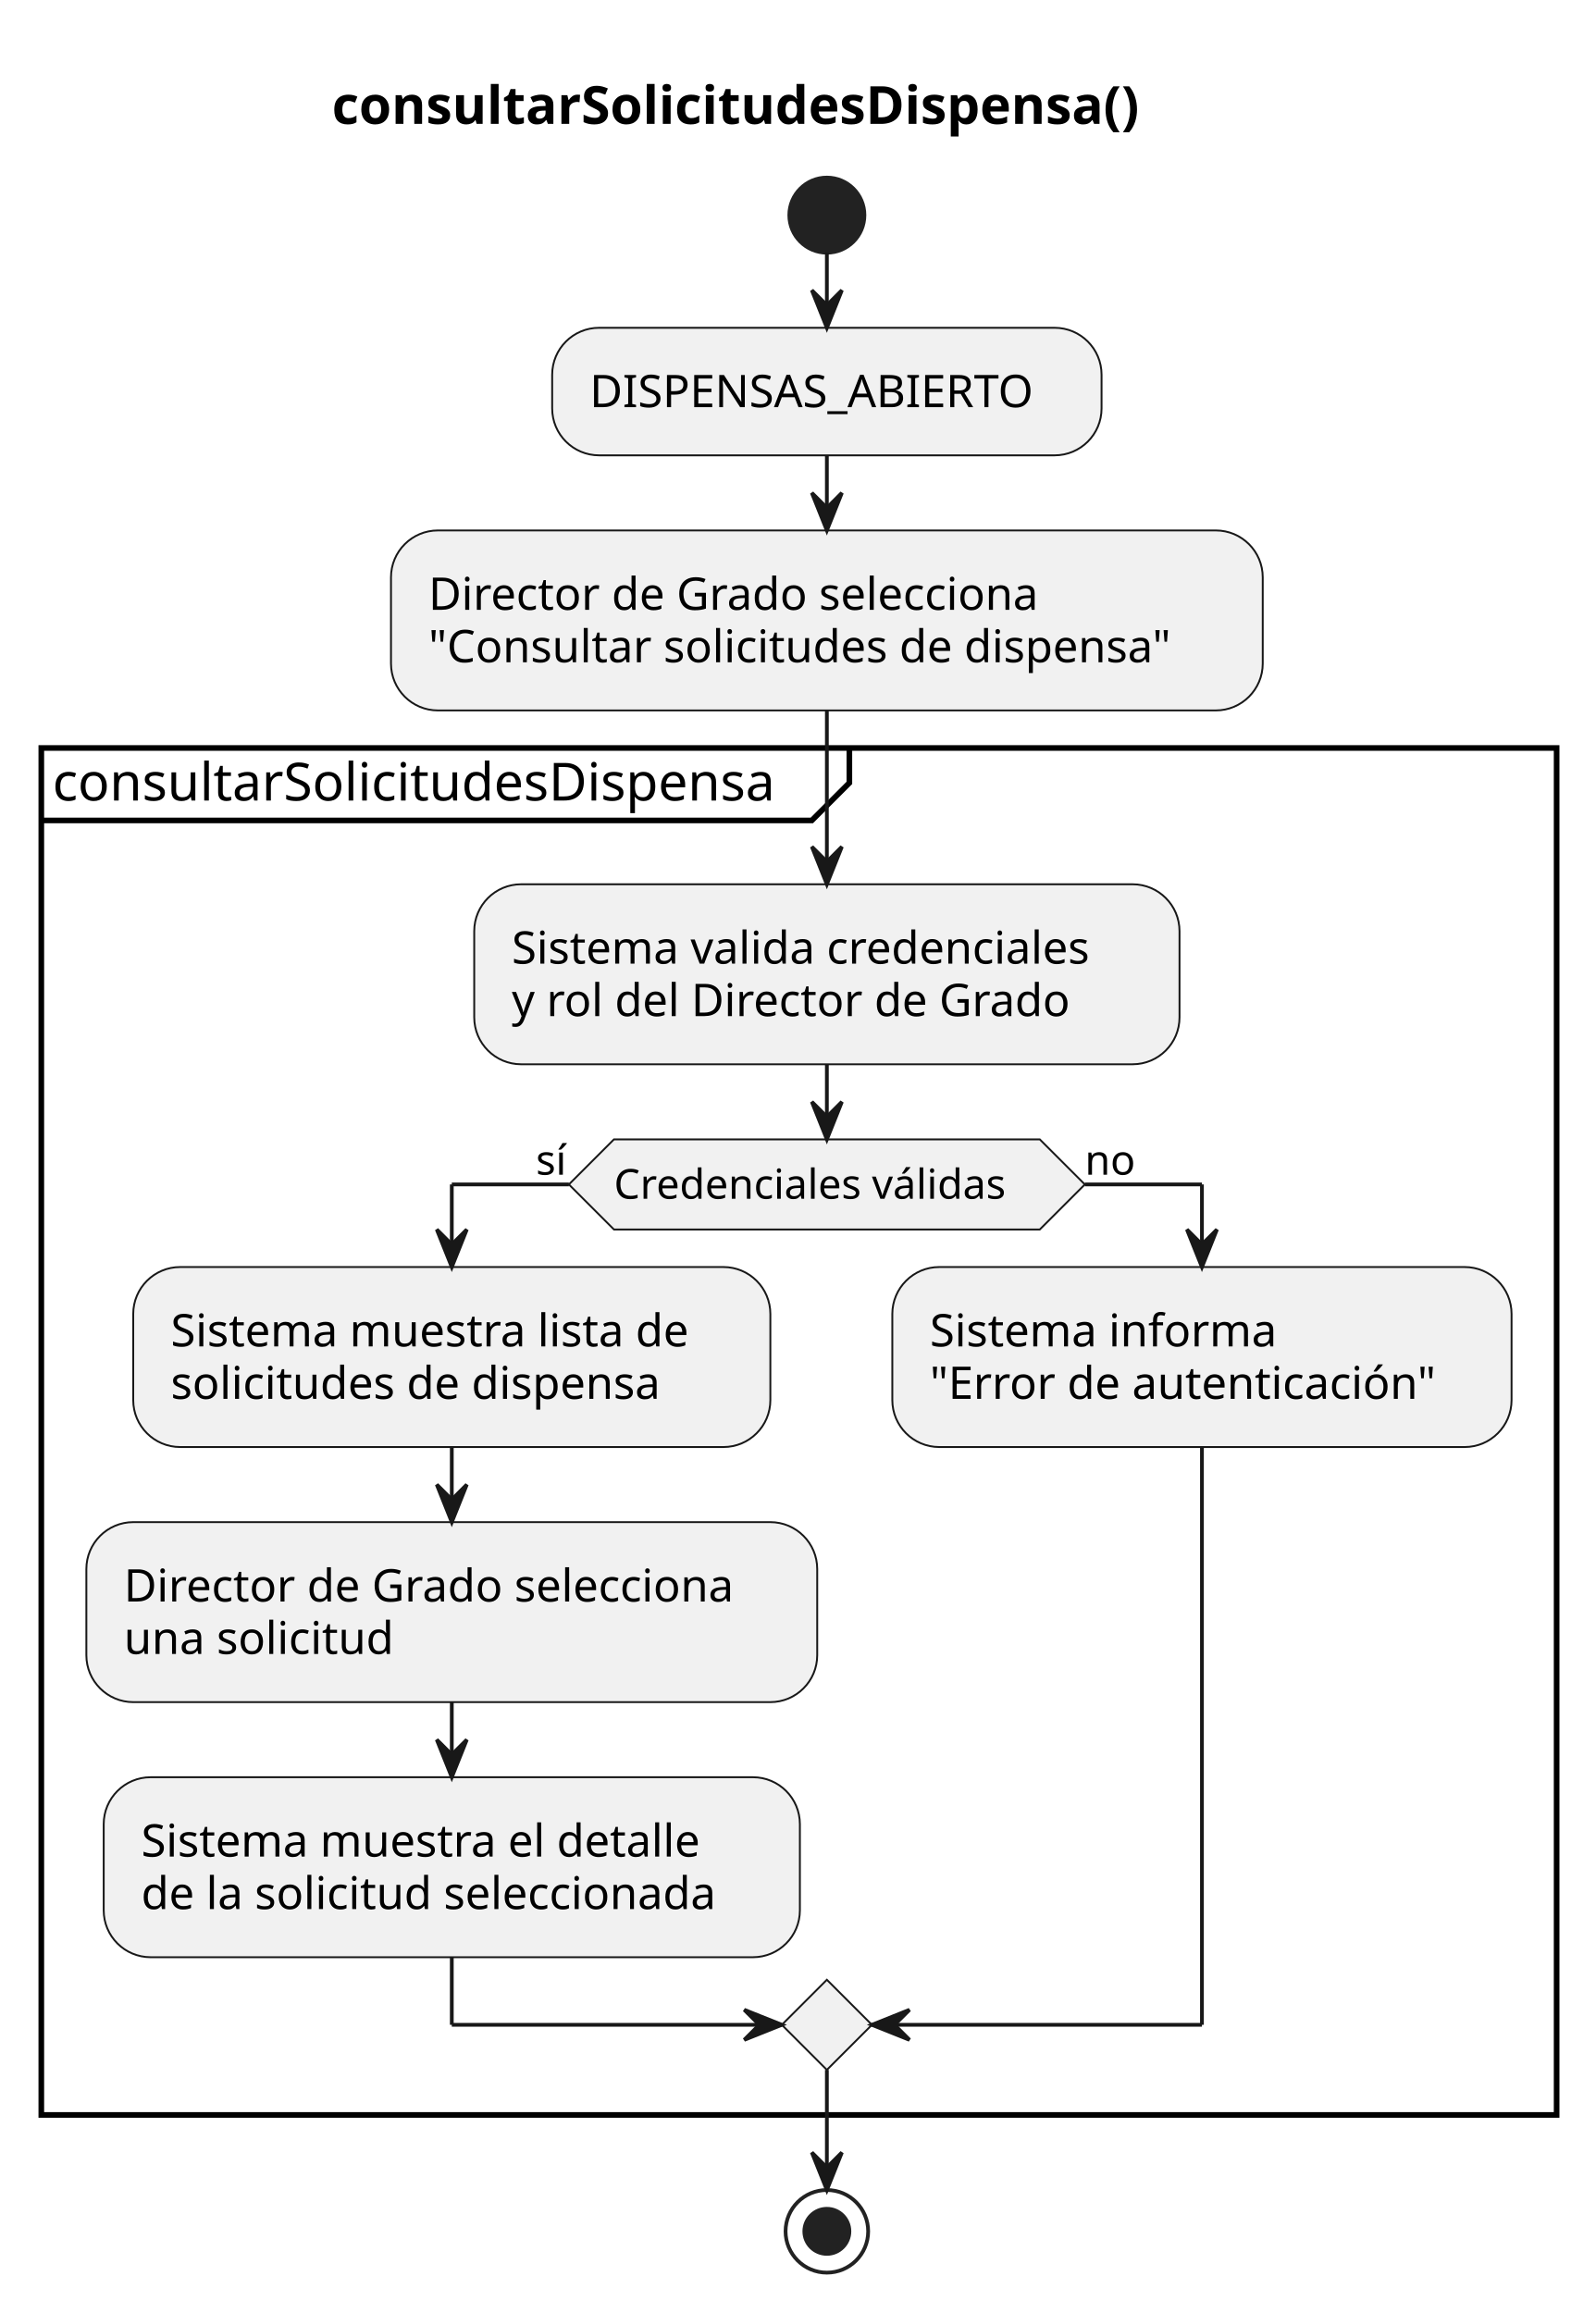
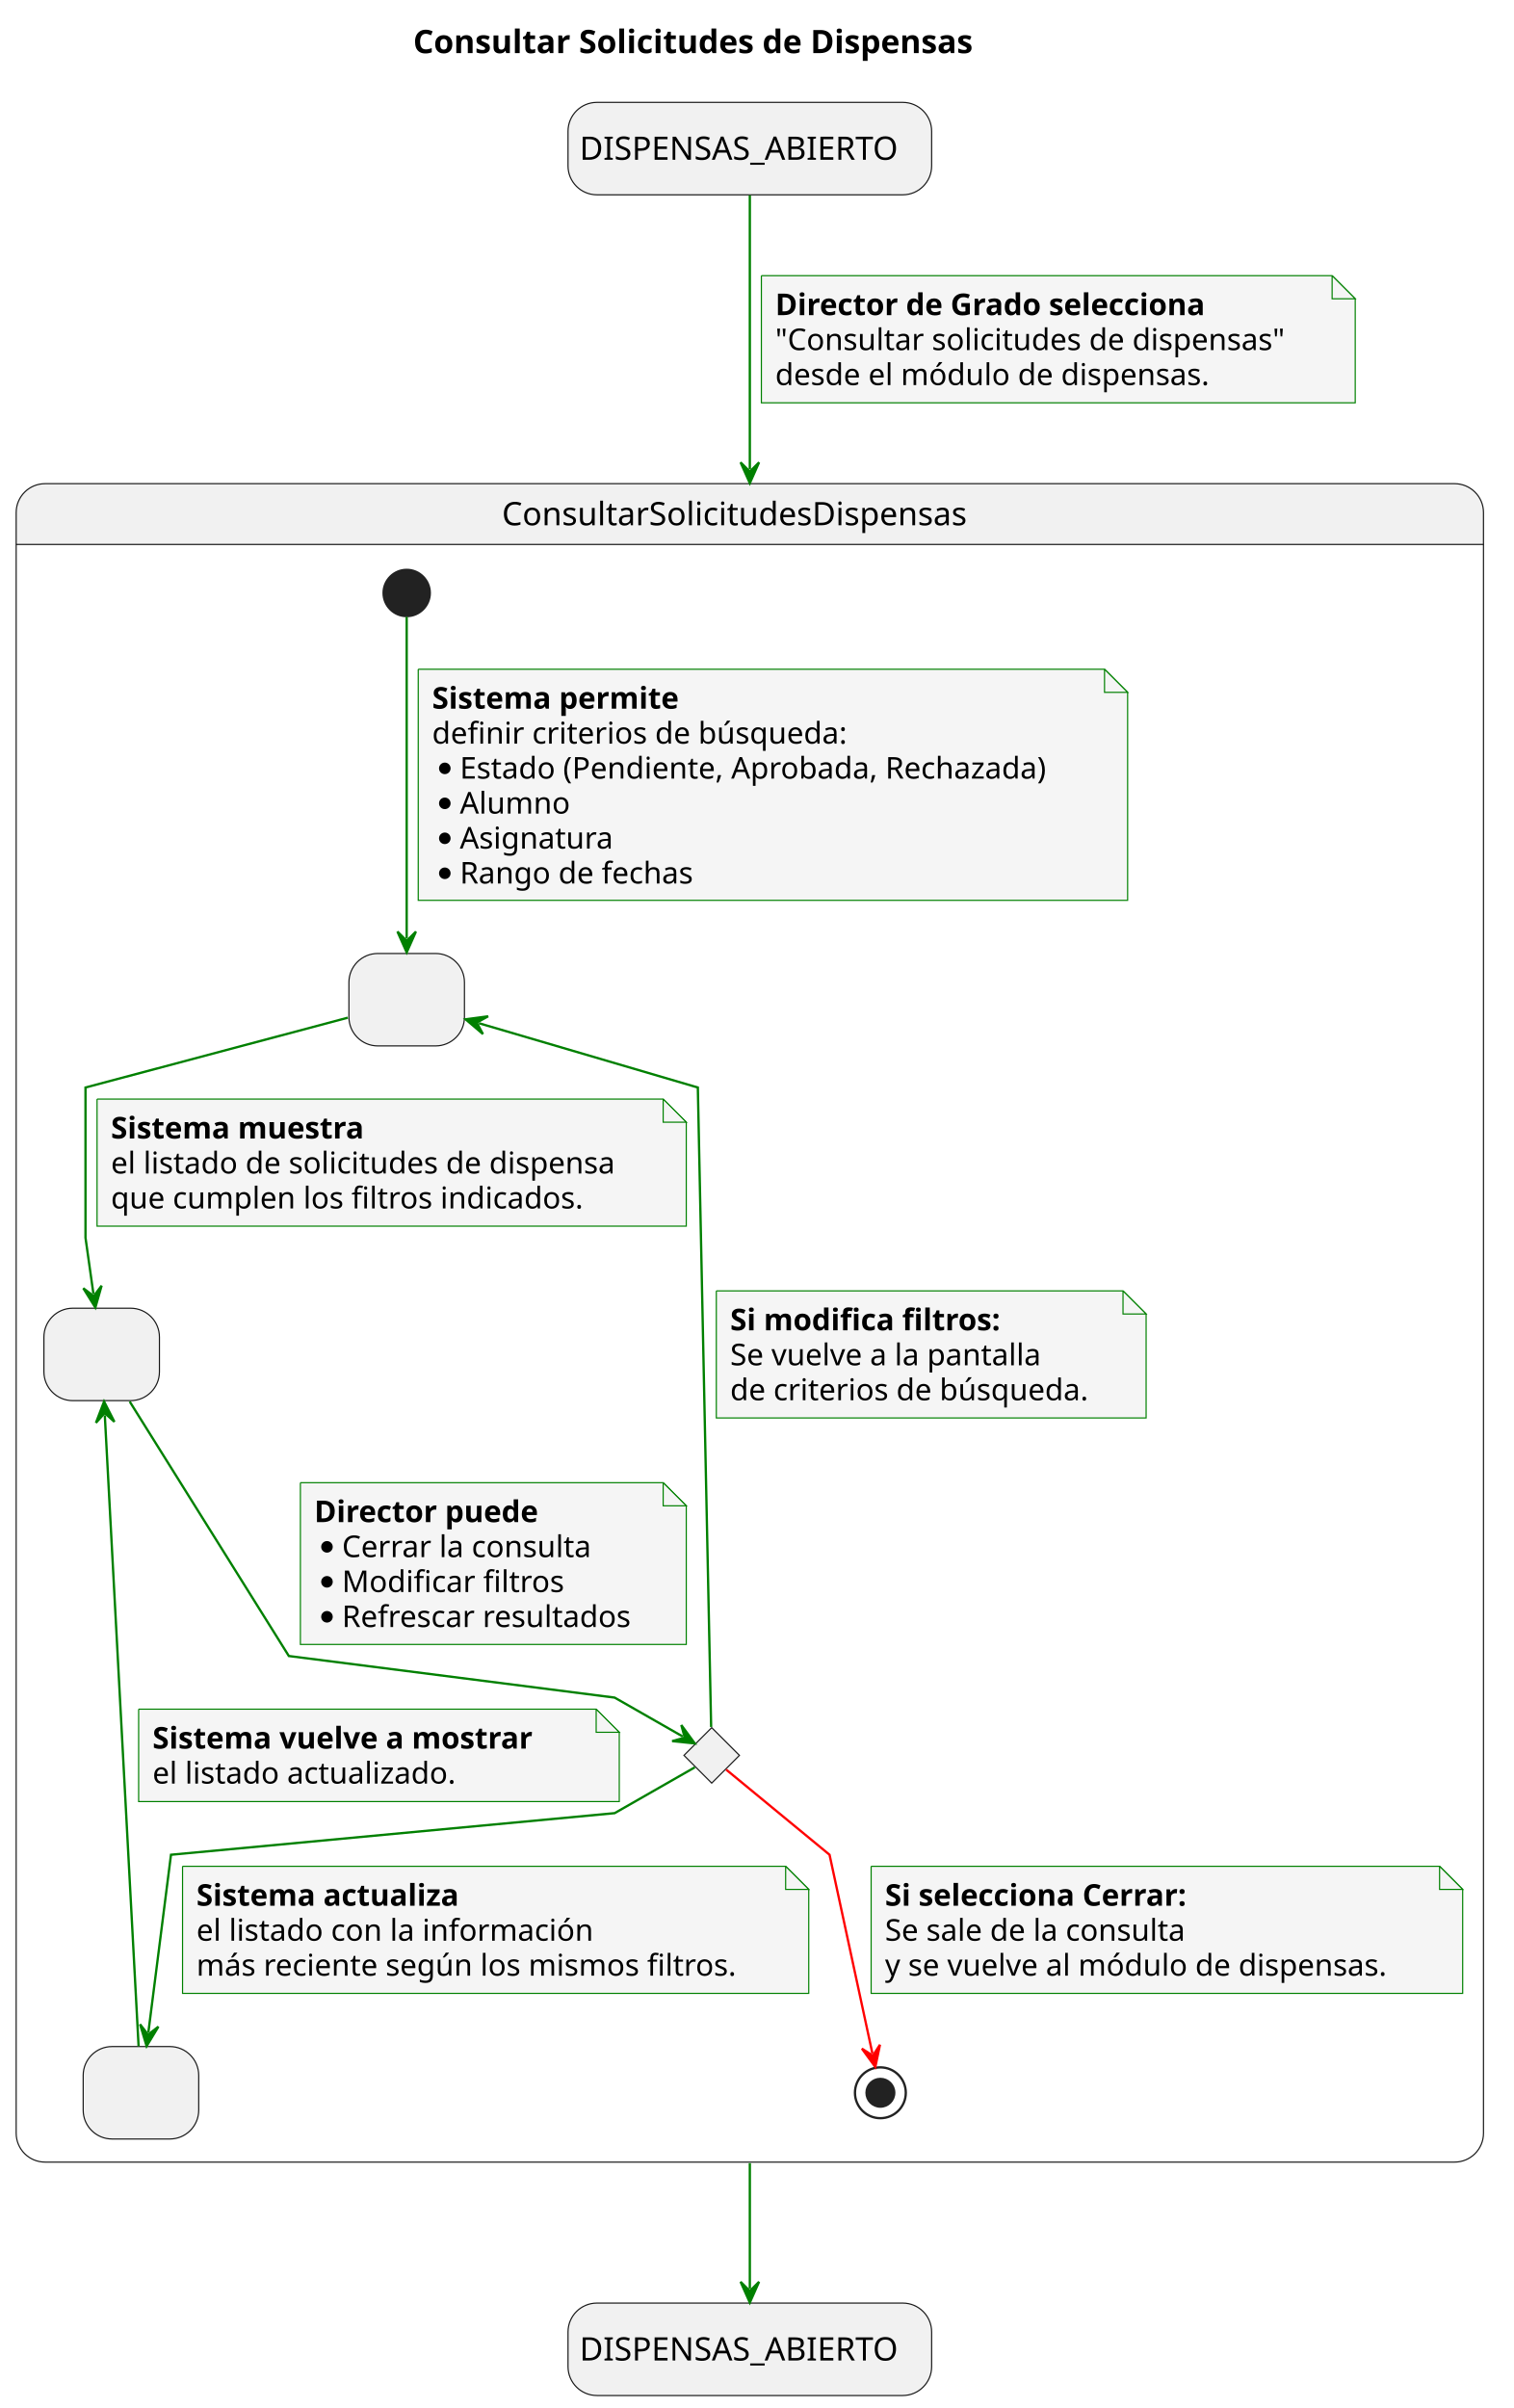
- <svg xmlns="http://www.w3.org/2000/svg" contentStyleType="text/css" data-diagram-type="ACTIVITY" height="616px" preserveAspectRatio="none" style="width:425px;height:616px;background:#FFFFFF;" version="1.1" viewBox="0 0 425 616" width="425px" zoomAndPan="magnify">
+ <svg xmlns="http://www.w3.org/2000/svg" contentStyleType="text/css" data-diagram-type="STATE" height="1042px" preserveAspectRatio="none" style="width:655px;height:1042px;background:#FFFFFF;" version="1.1" viewBox="0 0 655 1042" width="655px" zoomAndPan="magnify">
  <defs />
  <g>
    <g class="title" data-source-line="1">
-       <text fill="#000000" font-family="sans-serif" font-size="14" font-weight="bold" lengthAdjust="spacing" textLength="245.745" x="88.404" y="32.995">consultarSolicitudesDispensa()</text>
+       <text fill="#000000" font-family="sans-serif" font-size="14" font-weight="bold" lengthAdjust="spacing" textLength="277.396" x="178.802" y="22.995">Consultar Solicitudes de Dispensas</text>
    </g>
-     <ellipse cx="220.208" cy="57.297" fill="#222222" rx="10" ry="10" style="stroke:#222222;stroke-width:1;" />
-     <rect fill="#F1F1F1" height="33.969" rx="12.5" ry="12.5" style="stroke:#181818;stroke-width:0.5;" width="146.31" x="147.052" y="87.297" />
-     <text fill="#000000" font-family="sans-serif" font-size="12" lengthAdjust="spacing" textLength="126.311" x="157.052" y="108.436">DISPENSAS_ABIERTO</text>
-     <rect fill="#F1F1F1" height="47.938" rx="12.5" ry="12.5" style="stroke:#181818;stroke-width:0.5;" width="232.162" x="104.126" y="141.266" />
-     <text fill="#000000" font-family="sans-serif" font-size="12" lengthAdjust="spacing" textLength="174.639" x="114.126" y="162.404">Director de Grado selecciona</text>
-     <text fill="#000000" font-family="sans-serif" font-size="12" lengthAdjust="spacing" textLength="212.162" x="114.126" y="176.373">"Consultar solicitudes de dispensa"</text>
-     <rect fill="none" height="364.047" style="stroke:#000000;stroke-width:1.5;" width="403.553" x="11" y="199.203" />
-     <path d="M226.201,199.203 L226.201,208.5 L216.201,218.5 L11,218.5" fill="none" style="stroke:#000000;stroke-width:1.5;" />
-     <text fill="#000000" font-family="sans-serif" font-size="14" lengthAdjust="spacing" textLength="205.201" x="14" y="213.198">consultarSolicitudesDispensa</text>
-     <rect fill="#F1F1F1" height="47.938" rx="12.5" ry="12.5" style="stroke:#181818;stroke-width:0.5;" width="187.83" x="126.293" y="235.5" />
-     <text fill="#000000" font-family="sans-serif" font-size="12" lengthAdjust="spacing" textLength="167.83" x="136.292" y="256.639">Sistema valida credenciales</text>
-     <text fill="#000000" font-family="sans-serif" font-size="12" lengthAdjust="spacing" textLength="160.131" x="136.292" y="270.607">y rol del Director de Grado</text>
-     <polygon fill="#F1F1F1" points="163.505,303.438,276.91,303.438,288.91,315.438,276.91,327.438,163.505,327.438,151.505,315.438,163.505,303.438" style="stroke:#181818;stroke-width:0.5;" />
-     <text fill="#000000" font-family="sans-serif" font-size="11" lengthAdjust="spacing" textLength="113.405" x="163.505" y="319.246">Credenciales válidas</text>
-     <text fill="#000000" font-family="sans-serif" font-size="11" lengthAdjust="spacing" textLength="8.787" x="142.718" y="312.843">sí</text>
-     <text fill="#000000" font-family="sans-serif" font-size="11" lengthAdjust="spacing" textLength="13.702" x="288.91" y="312.843">no</text>
-     <rect fill="#F1F1F1" height="47.938" rx="12.5" ry="12.5" style="stroke:#181818;stroke-width:0.5;" width="169.678" x="35.48" y="337.438" />
-     <text fill="#000000" font-family="sans-serif" font-size="12" lengthAdjust="spacing" textLength="149.678" x="45.48" y="358.576">Sistema muestra lista de</text>
-     <text fill="#000000" font-family="sans-serif" font-size="12" lengthAdjust="spacing" textLength="139.799" x="45.48" y="372.545">solicitudes de dispensa</text>
-     <rect fill="#F1F1F1" height="47.938" rx="12.5" ry="12.5" style="stroke:#181818;stroke-width:0.5;" width="194.639" x="23" y="405.375" />
-     <text fill="#000000" font-family="sans-serif" font-size="12" lengthAdjust="spacing" textLength="174.639" x="33" y="426.514">Director de Grado selecciona</text>
-     <text fill="#000000" font-family="sans-serif" font-size="12" lengthAdjust="spacing" textLength="76.5" x="33" y="440.482">una solicitud</text>
-     <rect fill="#F1F1F1" height="47.938" rx="12.5" ry="12.5" style="stroke:#181818;stroke-width:0.5;" width="185.404" x="27.617" y="473.312" />
-     <text fill="#000000" font-family="sans-serif" font-size="12" lengthAdjust="spacing" textLength="161.525" x="37.617" y="494.451">Sistema muestra el detalle</text>
-     <text fill="#000000" font-family="sans-serif" font-size="12" lengthAdjust="spacing" textLength="165.404" x="37.617" y="508.42">de la solicitud seleccionada</text>
-     <rect fill="#F1F1F1" height="47.938" rx="12.5" ry="12.5" style="stroke:#181818;stroke-width:0.5;" width="164.914" x="237.639" y="337.438" />
-     <text fill="#000000" font-family="sans-serif" font-size="12" lengthAdjust="spacing" textLength="98.631" x="247.639" y="358.576">Sistema informa</text>
-     <text fill="#000000" font-family="sans-serif" font-size="12" lengthAdjust="spacing" textLength="144.914" x="247.639" y="372.545">"Error de autenticación"</text>
-     <polygon fill="#F1F1F1" points="220.208,527.25,232.208,539.25,220.208,551.25,208.208,539.25,220.208,527.25" style="stroke:#181818;stroke-width:0.5;" />
-     <ellipse cx="220.208" cy="594.25" fill="none" rx="11" ry="11" style="stroke:#222222;stroke-width:1;" />
-     <ellipse cx="220.208" cy="594.25" fill="#222222" rx="6" ry="6" style="stroke:#222222;stroke-width:1;" />
-     <line style="stroke:#181818;stroke-width:1;" x1="220.208" x2="220.208" y1="67.297" y2="87.297" />
-     <polygon fill="#181818" points="216.208,77.297,220.208,87.297,224.208,77.297,220.208,81.297" style="stroke:#181818;stroke-width:1;" />
-     <line style="stroke:#181818;stroke-width:1;" x1="220.208" x2="220.208" y1="121.266" y2="141.266" />
-     <polygon fill="#181818" points="216.208,131.266,220.208,141.266,224.208,131.266,220.208,135.266" style="stroke:#181818;stroke-width:1;" />
-     <line style="stroke:#181818;stroke-width:1;" x1="120.319" x2="120.319" y1="385.375" y2="405.375" />
-     <polygon fill="#181818" points="116.319,395.375,120.319,405.375,124.319,395.375,120.319,399.375" style="stroke:#181818;stroke-width:1;" />
-     <line style="stroke:#181818;stroke-width:1;" x1="120.319" x2="120.319" y1="453.312" y2="473.312" />
-     <polygon fill="#181818" points="116.319,463.312,120.319,473.312,124.319,463.312,120.319,467.312" style="stroke:#181818;stroke-width:1;" />
-     <line style="stroke:#181818;stroke-width:1;" x1="151.505" x2="120.319" y1="315.438" y2="315.438" />
-     <line style="stroke:#181818;stroke-width:1;" x1="120.319" x2="120.319" y1="315.438" y2="337.438" />
-     <polygon fill="#181818" points="116.319,327.438,120.319,337.438,124.319,327.438,120.319,331.438" style="stroke:#181818;stroke-width:1;" />
-     <line style="stroke:#181818;stroke-width:1;" x1="288.91" x2="320.096" y1="315.438" y2="315.438" />
-     <line style="stroke:#181818;stroke-width:1;" x1="320.096" x2="320.096" y1="315.438" y2="337.438" />
-     <polygon fill="#181818" points="316.096,327.438,320.096,337.438,324.096,327.438,320.096,331.438" style="stroke:#181818;stroke-width:1;" />
-     <line style="stroke:#181818;stroke-width:1;" x1="120.319" x2="120.319" y1="521.25" y2="539.25" />
-     <line style="stroke:#181818;stroke-width:1;" x1="120.319" x2="208.208" y1="539.25" y2="539.25" />
-     <polygon fill="#181818" points="198.208,535.25,208.208,539.25,198.208,543.25,202.208,539.25" style="stroke:#181818;stroke-width:1;" />
-     <line style="stroke:#181818;stroke-width:1;" x1="320.096" x2="320.096" y1="385.375" y2="539.25" />
-     <line style="stroke:#181818;stroke-width:1;" x1="320.096" x2="232.208" y1="539.25" y2="539.25" />
-     <polygon fill="#181818" points="242.208,535.25,232.208,539.25,242.208,543.25,238.208,539.25" style="stroke:#181818;stroke-width:1;" />
-     <line style="stroke:#181818;stroke-width:1;" x1="220.208" x2="220.208" y1="283.438" y2="303.438" />
-     <polygon fill="#181818" points="216.208,293.438,220.208,303.438,224.208,293.438,220.208,297.438" style="stroke:#181818;stroke-width:1;" />
-     <line style="stroke:#181818;stroke-width:1;" x1="220.208" x2="220.208" y1="189.203" y2="235.5" />
-     <polygon fill="#181818" points="216.208,225.5,220.208,235.5,224.208,225.5,220.208,229.5" style="stroke:#181818;stroke-width:1;" />
-     <line style="stroke:#181818;stroke-width:1;" x1="220.208" x2="220.208" y1="551.25" y2="583.25" />
-     <polygon fill="#181818" points="216.208,573.25,220.208,583.25,224.208,573.25,220.208,577.25" style="stroke:#181818;stroke-width:1;" />
+     <rect fill="#F1F1F1" height="40" rx="12.5" ry="12.5" style="stroke:#181818;stroke-width:0.5;" width="157.362" x="245.82" y="44.297" />
+     <text fill="#000000" font-family="sans-serif" font-size="14" lengthAdjust="spacing" textLength="147.362" x="250.82" y="69.144">DISPENSAS_ABIERTO</text>
+     <rect fill="#F1F1F1" height="40" rx="12.5" ry="12.5" style="stroke:#181818;stroke-width:0.5;" width="157.362" x="245.82" y="996.597" />
+     <text fill="#000000" font-family="sans-serif" font-size="14" lengthAdjust="spacing" textLength="147.362" x="250.82" y="1021.444">DISPENSAS_ABIERTO</text>
+     <path d="M19.5,209.297 L629.5,209.297 A12.5,12.5 0 0 1 642,221.797 L642,235.594 L7,235.594 L7,221.797 A12.5,12.5 0 0 1 19.5,209.297" fill="#F1F1F1" />
+     <rect fill="none" height="726.297" rx="12.5" ry="12.5" style="stroke:#181818;stroke-width:0.5;" width="635" x="7" y="209.297" />
+     <line style="stroke:#181818;stroke-width:0.5;" x1="7" x2="642" y1="235.594" y2="235.594" />
+     <text fill="#000000" font-family="sans-serif" font-size="14" lengthAdjust="spacing" textLength="214.573" x="217.213" y="227.292">ConsultarSolicitudesDispensas</text>
+     <rect fill="#F1F1F1" height="40" rx="12.5" ry="12.5" style="stroke:#181818;stroke-width:0.5;" width="50" x="151" y="412.594" />
+     <text fill="#000000" font-family="sans-serif" font-size="14" lengthAdjust="spacing" textLength="4.45" x="173.775" y="437.44"> </text>
+     <rect fill="#F1F1F1" height="40" rx="12.5" ry="12.5" style="stroke:#181818;stroke-width:0.5;" width="50" x="19" y="566.094" />
+     <text fill="#000000" font-family="sans-serif" font-size="14" lengthAdjust="spacing" textLength="4.45" x="41.775" y="590.94"> </text>
+     <g class="entity" data-entity="FinalizarOpciones" data-uid="ent0007" id="entity_FinalizarOpciones">
+       <polygon fill="#F1F1F1" points="308,747.594,320,759.594,308,771.594,296,759.594,308,747.594" style="stroke:#181818;stroke-width:0.5;" />
+     </g>
+     <rect fill="#F1F1F1" height="40" rx="12.5" ry="12.5" style="stroke:#181818;stroke-width:0.5;" width="50" x="36" y="885.594" />
+     <text fill="#000000" font-family="sans-serif" font-size="14" lengthAdjust="spacing" textLength="4.45" x="58.775" y="910.44"> </text>
+     <ellipse cx="176" cy="256.594" fill="#222222" rx="10" ry="10" style="stroke:#222222;stroke-width:1;" />
+     <ellipse cx="381" cy="905.594" fill="none" rx="11" ry="11" style="stroke:#222222;stroke-width:1;" />
+     <ellipse cx="381" cy="905.594" fill="#222222" rx="6" ry="6" style="stroke:#222222;stroke-width:1;" />
+     <g class="link" data-entity-1=".start.ConsultarSolicitudesDispensas" data-entity-2="DefinirFiltros" data-link-type="dependency" data-source-line="28" data-uid="lnk4" id="link_.start.ConsultarSolicitudesDispensas_DefinirFiltros">
+       <path d="M176,266.944 C176,294.334 176,368.764 176,406.124" fill="none" id="*start*ConsultarSolicitudesDispensas-to-DefinirFiltros" style="stroke:#008000;stroke-width:1;" />
+       <polygon fill="#008000" points="176,412.124,180,403.124,176,407.124,172,403.124,176,412.124" style="stroke:#008000;stroke-width:1;" />
+       <path d="M181,289.594 L181,389.594 L488,389.594 L488,299.594 L478,289.594 L181,289.594" fill="#F5F5F5" style="stroke:#008000;stroke-width:0.5;" />
+       <path d="M478,289.594 L478,299.594 L488,299.594 L478,289.594" fill="#F5F5F5" style="stroke:#008000;stroke-width:0.5;" />
+       <text fill="#000000" font-family="sans-serif" font-size="13" font-weight="bold" lengthAdjust="spacing" textLength="120.999" x="187" y="306.661">Sistema permite</text>
+       <text fill="#000000" font-family="sans-serif" font-size="13" lengthAdjust="spacing" textLength="191.515" x="187" y="321.793">definir criterios de búsqueda:</text>
+       <ellipse cx="192.5" cy="332.492" fill="#000000" rx="2.5" ry="2.5" />
+       <text fill="#000000" font-family="sans-serif" font-size="13" lengthAdjust="spacing" textLength="274.606" x="199" y="336.926">Estado (Pendiente, Aprobada, Rechazada)</text>
+       <ellipse cx="192.5" cy="347.625" fill="#000000" rx="2.5" ry="2.5" />
+       <text fill="#000000" font-family="sans-serif" font-size="13" lengthAdjust="spacing" textLength="49.601" x="199" y="352.059">Alumno</text>
+       <ellipse cx="192.5" cy="362.758" fill="#000000" rx="2.5" ry="2.5" />
+       <text fill="#000000" font-family="sans-serif" font-size="13" lengthAdjust="spacing" textLength="70.383" x="199" y="367.192">Asignatura</text>
+       <ellipse cx="192.5" cy="377.891" fill="#000000" rx="2.5" ry="2.5" />
+       <text fill="#000000" font-family="sans-serif" font-size="13" lengthAdjust="spacing" textLength="108.659" x="199" y="382.325">Rango de fechas</text>
+     </g>
+     <g class="link" data-entity-1="DefinirFiltros" data-entity-2="MostrarListado" data-link-type="dependency" data-source-line="39" data-uid="lnk5" id="link_DefinirFiltros_MostrarListado">
+       <path d="M150.51,440.384 C110.38,451.064 37,470.594 37,470.594 C37,470.594 37,535.594 37,535.594 C37,535.594 38.472,545.972 40.432,559.872" fill="none" id="DefinirFiltros-to-MostrarListado" style="stroke:#008000;stroke-width:1;" />
+       <polygon fill="#008000" points="41.27,565.814,43.974,556.343,40.572,560.863,36.053,557.46,41.27,565.814" style="stroke:#008000;stroke-width:1;" />
+       <path d="M42,475.594 L42,530.594 L297,530.594 L297,485.594 L287,475.594 L42,475.594" fill="#F5F5F5" style="stroke:#008000;stroke-width:0.5;" />
+       <path d="M287,475.594 L287,485.594 L297,485.594 L287,475.594" fill="#F5F5F5" style="stroke:#008000;stroke-width:0.5;" />
+       <text fill="#000000" font-family="sans-serif" font-size="13" font-weight="bold" lengthAdjust="spacing" textLength="124.186" x="48" y="492.661">Sistema muestra</text>
+       <text fill="#000000" font-family="sans-serif" font-size="13" lengthAdjust="spacing" textLength="234.971" x="48" y="507.793">el listado de solicitudes de dispensa</text>
+       <text fill="#000000" font-family="sans-serif" font-size="13" lengthAdjust="spacing" textLength="218.417" x="48" y="522.926">que cumplen los filtros indicados.</text>
+     </g>
+     <g class="link" data-entity-1="MostrarListado" data-entity-2="FinalizarOpciones" data-link-type="dependency" data-source-line="47" data-uid="lnk6" id="link_MostrarListado_FinalizarOpciones">
+       <path d="M56.13,606.484 C78.72,642.604 125,716.594 125,716.594 C125,716.594 266,734.594 266,734.594 C266,734.594 283.442,744.555 295.472,751.435" fill="none" id="MostrarListado-to-FinalizarOpciones" style="stroke:#008000;stroke-width:1;" />
+       <polygon fill="#008000" points="300.68,754.414,294.853,746.473,296.34,751.932,290.882,753.418,300.68,754.414" style="stroke:#008000;stroke-width:1;" />
+       <path d="M130,641.594 L130,711.594 L297,711.594 L297,651.594 L287,641.594 L130,641.594" fill="#F5F5F5" style="stroke:#008000;stroke-width:0.5;" />
+       <path d="M287,641.594 L287,651.594 L297,651.594 L287,641.594" fill="#F5F5F5" style="stroke:#008000;stroke-width:0.5;" />
+       <text fill="#000000" font-family="sans-serif" font-size="13" font-weight="bold" lengthAdjust="spacing" textLength="109.764" x="136" y="658.661">Director puede</text>
+       <ellipse cx="141.5" cy="669.359" fill="#000000" rx="2.5" ry="2.5" />
+       <text fill="#000000" font-family="sans-serif" font-size="13" lengthAdjust="spacing" textLength="115.946" x="148" y="673.793">Cerrar la consulta</text>
+       <ellipse cx="141.5" cy="684.492" fill="#000000" rx="2.5" ry="2.5" />
+       <text fill="#000000" font-family="sans-serif" font-size="13" lengthAdjust="spacing" textLength="100.782" x="148" y="688.926">Modificar filtros</text>
+       <ellipse cx="141.5" cy="699.625" fill="#000000" rx="2.5" ry="2.5" />
+       <text fill="#000000" font-family="sans-serif" font-size="13" lengthAdjust="spacing" textLength="134.323" x="148" y="704.059">Refrescar resultados</text>
+     </g>
+     <g class="link" data-entity-1="FinalizarOpciones" data-entity-2=".end.ConsultarSolicitudesDispensas" data-link-type="dependency" data-source-line="56" data-uid="lnk8" id="link_FinalizarOpciones_.end.ConsultarSolicitudesDispensas">
+       <path d="M314.25,765.744 C327.87,776.964 359,802.594 359,802.594 C359,802.594 371.986,862.778 377.546,888.578" fill="none" id="FinalizarOpciones-to-*end*ConsultarSolicitudesDispensas" style="stroke:#FF0000;stroke-width:1;" />
+       <polygon fill="#FF0000" points="378.81,894.444,380.824,884.803,377.757,889.556,373.004,886.488,378.81,894.444" style="stroke:#FF0000;stroke-width:1;" />
+       <path d="M377,807.594 L377,862.594 L633,862.594 L633,817.594 L623,807.594 L377,807.594" fill="#F5F5F5" style="stroke:#008000;stroke-width:0.5;" />
+       <path d="M623,807.594 L623,817.594 L633,817.594 L623,807.594" fill="#F5F5F5" style="stroke:#008000;stroke-width:0.5;" />
+       <text fill="#000000" font-family="sans-serif" font-size="13" font-weight="bold" lengthAdjust="spacing" textLength="151.087" x="383" y="824.661">Si selecciona Cerrar:</text>
+       <text fill="#000000" font-family="sans-serif" font-size="13" lengthAdjust="spacing" textLength="141.984" x="383" y="839.793">Se sale de la consulta</text>
+       <text fill="#000000" font-family="sans-serif" font-size="13" lengthAdjust="spacing" textLength="235.765" x="383" y="854.926">y se vuelve al módulo de dispensas.</text>
+     </g>
+     <g class="link" data-entity-1="FinalizarOpciones" data-entity-2="DefinirFiltros" data-link-type="dependency" data-source-line="64" data-uid="lnk9" id="link_FinalizarOpciones_DefinirFiltros">
+       <path d="M307.76,747.304 C306.66,694.054 302,470.594 302,470.594 C302,470.594 244.077,453.584 207.257,442.774" fill="none" id="FinalizarOpciones-to-DefinirFiltros" style="stroke:#008000;stroke-width:1;" />
+       <polygon fill="#008000" points="201.5,441.084,209.009,447.457,206.298,442.492,211.262,439.781,201.5,441.084" style="stroke:#008000;stroke-width:1;" />
+       <path d="M310,558.594 L310,613.594 L496,613.594 L496,568.594 L486,558.594 L310,558.594" fill="#F5F5F5" style="stroke:#008000;stroke-width:0.5;" />
+       <path d="M486,558.594 L486,568.594 L496,568.594 L486,558.594" fill="#F5F5F5" style="stroke:#008000;stroke-width:0.5;" />
+       <text fill="#000000" font-family="sans-serif" font-size="13" font-weight="bold" lengthAdjust="spacing" textLength="134.761" x="316" y="575.661">Si modifica filtros:</text>
+       <text fill="#000000" font-family="sans-serif" font-size="13" lengthAdjust="spacing" textLength="148.269" x="316" y="590.793">Se vuelve a la pantalla</text>
+       <text fill="#000000" font-family="sans-serif" font-size="13" lengthAdjust="spacing" textLength="165.883" x="316" y="605.926">de criterios de búsqueda.</text>
+     </g>
+     <g class="link" data-entity-1="FinalizarOpciones" data-entity-2="RefrescarResultados" data-link-type="dependency" data-source-line="72" data-uid="lnk10" id="link_FinalizarOpciones_RefrescarResultados">
+       <path d="M300.68,764.774 C288.65,771.654 266,784.594 266,784.594 C266,784.594 74,802.594 74,802.594 C74,802.594 67.968,849.912 64.208,879.452" fill="none" id="FinalizarOpciones-to-RefrescarResultados" style="stroke:#008000;stroke-width:1;" />
+       <polygon fill="#008000" points="63.45,885.404,68.554,876.981,64.081,880.444,60.618,875.971,63.45,885.404" style="stroke:#008000;stroke-width:1;" />
+       <path d="M79,807.594 L79,862.594 L350,862.594 L350,817.594 L340,807.594 L79,807.594" fill="#F5F5F5" style="stroke:#008000;stroke-width:0.5;" />
+       <path d="M340,807.594 L340,817.594 L350,817.594 L340,807.594" fill="#F5F5F5" style="stroke:#008000;stroke-width:0.5;" />
+       <text fill="#000000" font-family="sans-serif" font-size="13" font-weight="bold" lengthAdjust="spacing" textLength="129.403" x="85" y="824.661">Sistema actualiza</text>
+       <text fill="#000000" font-family="sans-serif" font-size="13" lengthAdjust="spacing" textLength="183.631" x="85" y="839.793">el listado con la información</text>
+       <text fill="#000000" font-family="sans-serif" font-size="13" lengthAdjust="spacing" textLength="250.878" x="85" y="854.926">más reciente según los mismos filtros.</text>
+     </g>
+     <g class="link" data-entity-1="RefrescarResultados" data-entity-2="MostrarListado" data-link-type="dependency" data-source-line="81" data-uid="lnk11" id="link_RefrescarResultados_MostrarListado">
+       <path d="M59.98,885.464 C56.95,828.974 48.401,669.285 45.361,612.465" fill="none" id="RefrescarResultados-to-MostrarListado" style="stroke:#008000;stroke-width:1;" />
+       <polygon fill="#008000" points="45.04,606.474,41.526,615.675,45.307,611.467,49.515,615.247,45.04,606.474" style="stroke:#008000;stroke-width:1;" />
+       <path d="M60,739.594 L60,779.594 L268,779.594 L268,749.594 L258,739.594 L60,739.594" fill="#F5F5F5" style="stroke:#008000;stroke-width:0.5;" />
+       <path d="M258,739.594 L258,749.594 L268,749.594 L258,739.594" fill="#F5F5F5" style="stroke:#008000;stroke-width:0.5;" />
+       <text fill="#000000" font-family="sans-serif" font-size="13" font-weight="bold" lengthAdjust="spacing" textLength="187.573" x="66" y="756.661">Sistema vuelve a mostrar</text>
+       <text fill="#000000" font-family="sans-serif" font-size="13" lengthAdjust="spacing" textLength="141.908" x="66" y="771.793">el listado actualizado.</text>
+     </g>
+     <g class="link" data-entity-1="startState" data-entity-2="ConsultarSolicitudesDispensas" data-link-type="dependency" data-source-line="15" data-uid="lnk2" id="link_startState_ConsultarSolicitudesDispensas">
+       <path d="M324.5,84.527 C324.5,109.077 324.5,148.947 324.5,203.077" fill="none" id="startState-to-ConsultarSolicitudesDispensas" style="stroke:#008000;stroke-width:1;" />
+       <polygon fill="#008000" points="324.5,209.077,328.5,200.077,324.5,204.077,320.5,200.077,324.5,209.077" style="stroke:#008000;stroke-width:1;" />
+       <path d="M329.5,119.297 L329.5,174.297 L586.5,174.297 L586.5,129.297 L576.5,119.297 L329.5,119.297" fill="#F5F5F5" style="stroke:#008000;stroke-width:0.5;" />
+       <path d="M576.5,119.297 L576.5,129.297 L586.5,129.297 L576.5,119.297" fill="#F5F5F5" style="stroke:#008000;stroke-width:0.5;" />
+       <text fill="#000000" font-family="sans-serif" font-size="13" font-weight="bold" lengthAdjust="spacing" textLength="212.183" x="335.5" y="136.364">Director de Grado selecciona</text>
+       <text fill="#000000" font-family="sans-serif" font-size="13" lengthAdjust="spacing" textLength="236.615" x="335.5" y="151.497">"Consultar solicitudes de dispensas"</text>
+       <text fill="#000000" font-family="sans-serif" font-size="13" lengthAdjust="spacing" textLength="201.106" x="335.5" y="166.629">desde el módulo de dispensas.</text>
+     </g>
+     <g class="link" data-entity-1="ConsultarSolicitudesDispensas" data-entity-2="endState" data-link-type="dependency" data-source-line="88" data-uid="lnk12" id="link_ConsultarSolicitudesDispensas_endState">
+       <path d="M324.5,936.037 C324.5,961.297 324.5,976.307 324.5,990.387" fill="none" id="ConsultarSolicitudesDispensas-to-endState" style="stroke:#008000;stroke-width:1;" />
+       <polygon fill="#008000" points="324.5,996.387,328.5,987.387,324.5,991.387,320.5,987.387,324.5,996.387" style="stroke:#008000;stroke-width:1;" />
+     </g>
  </g>
</svg>
